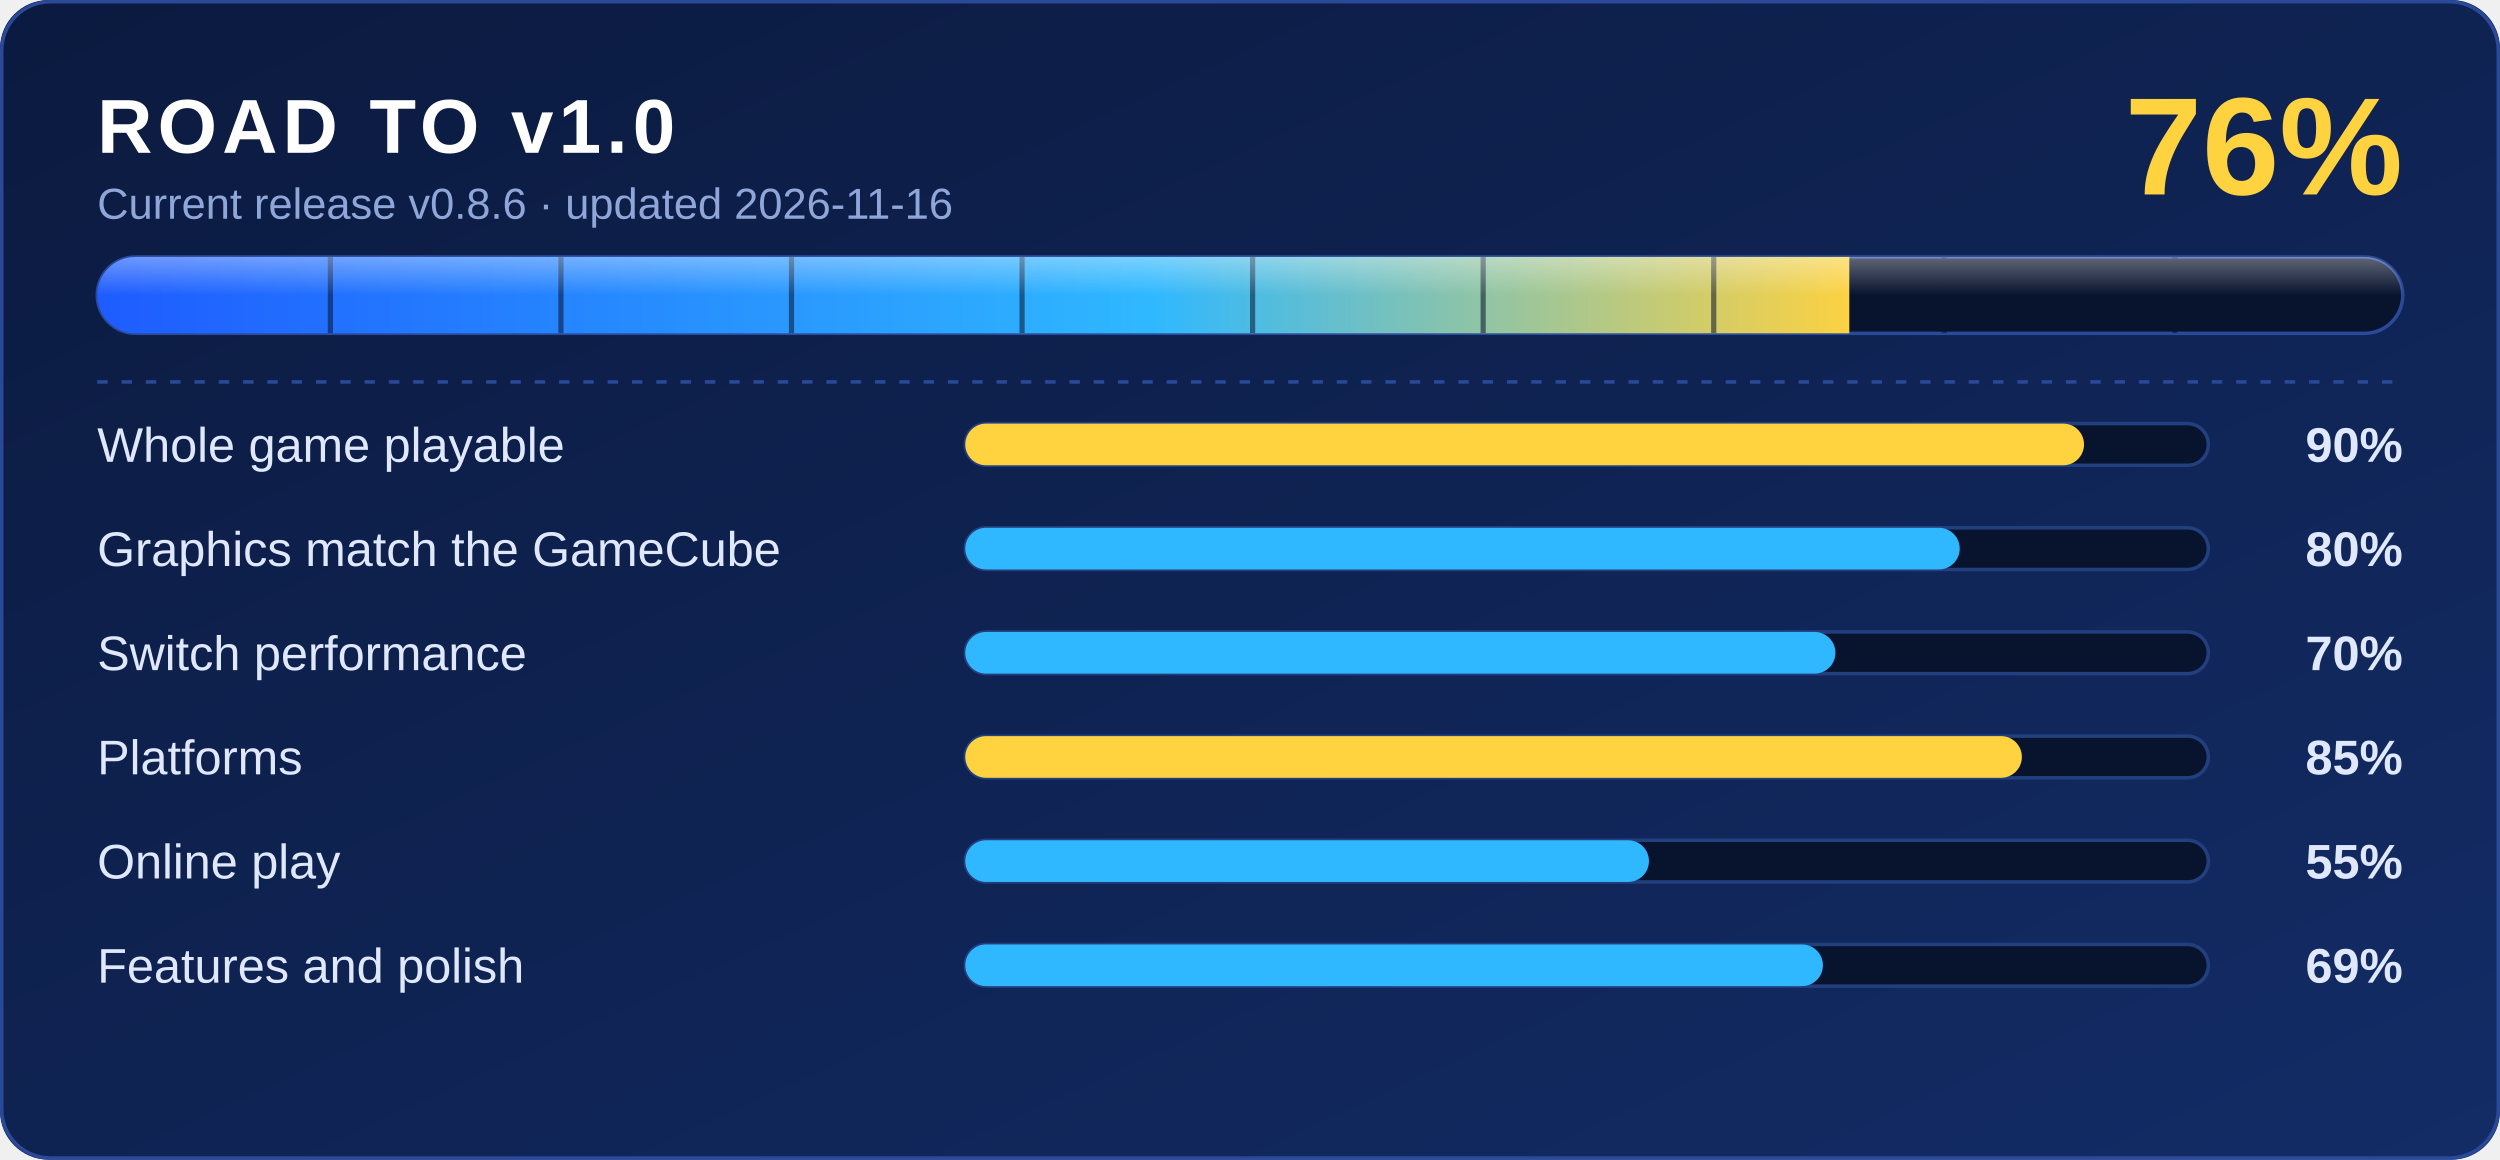
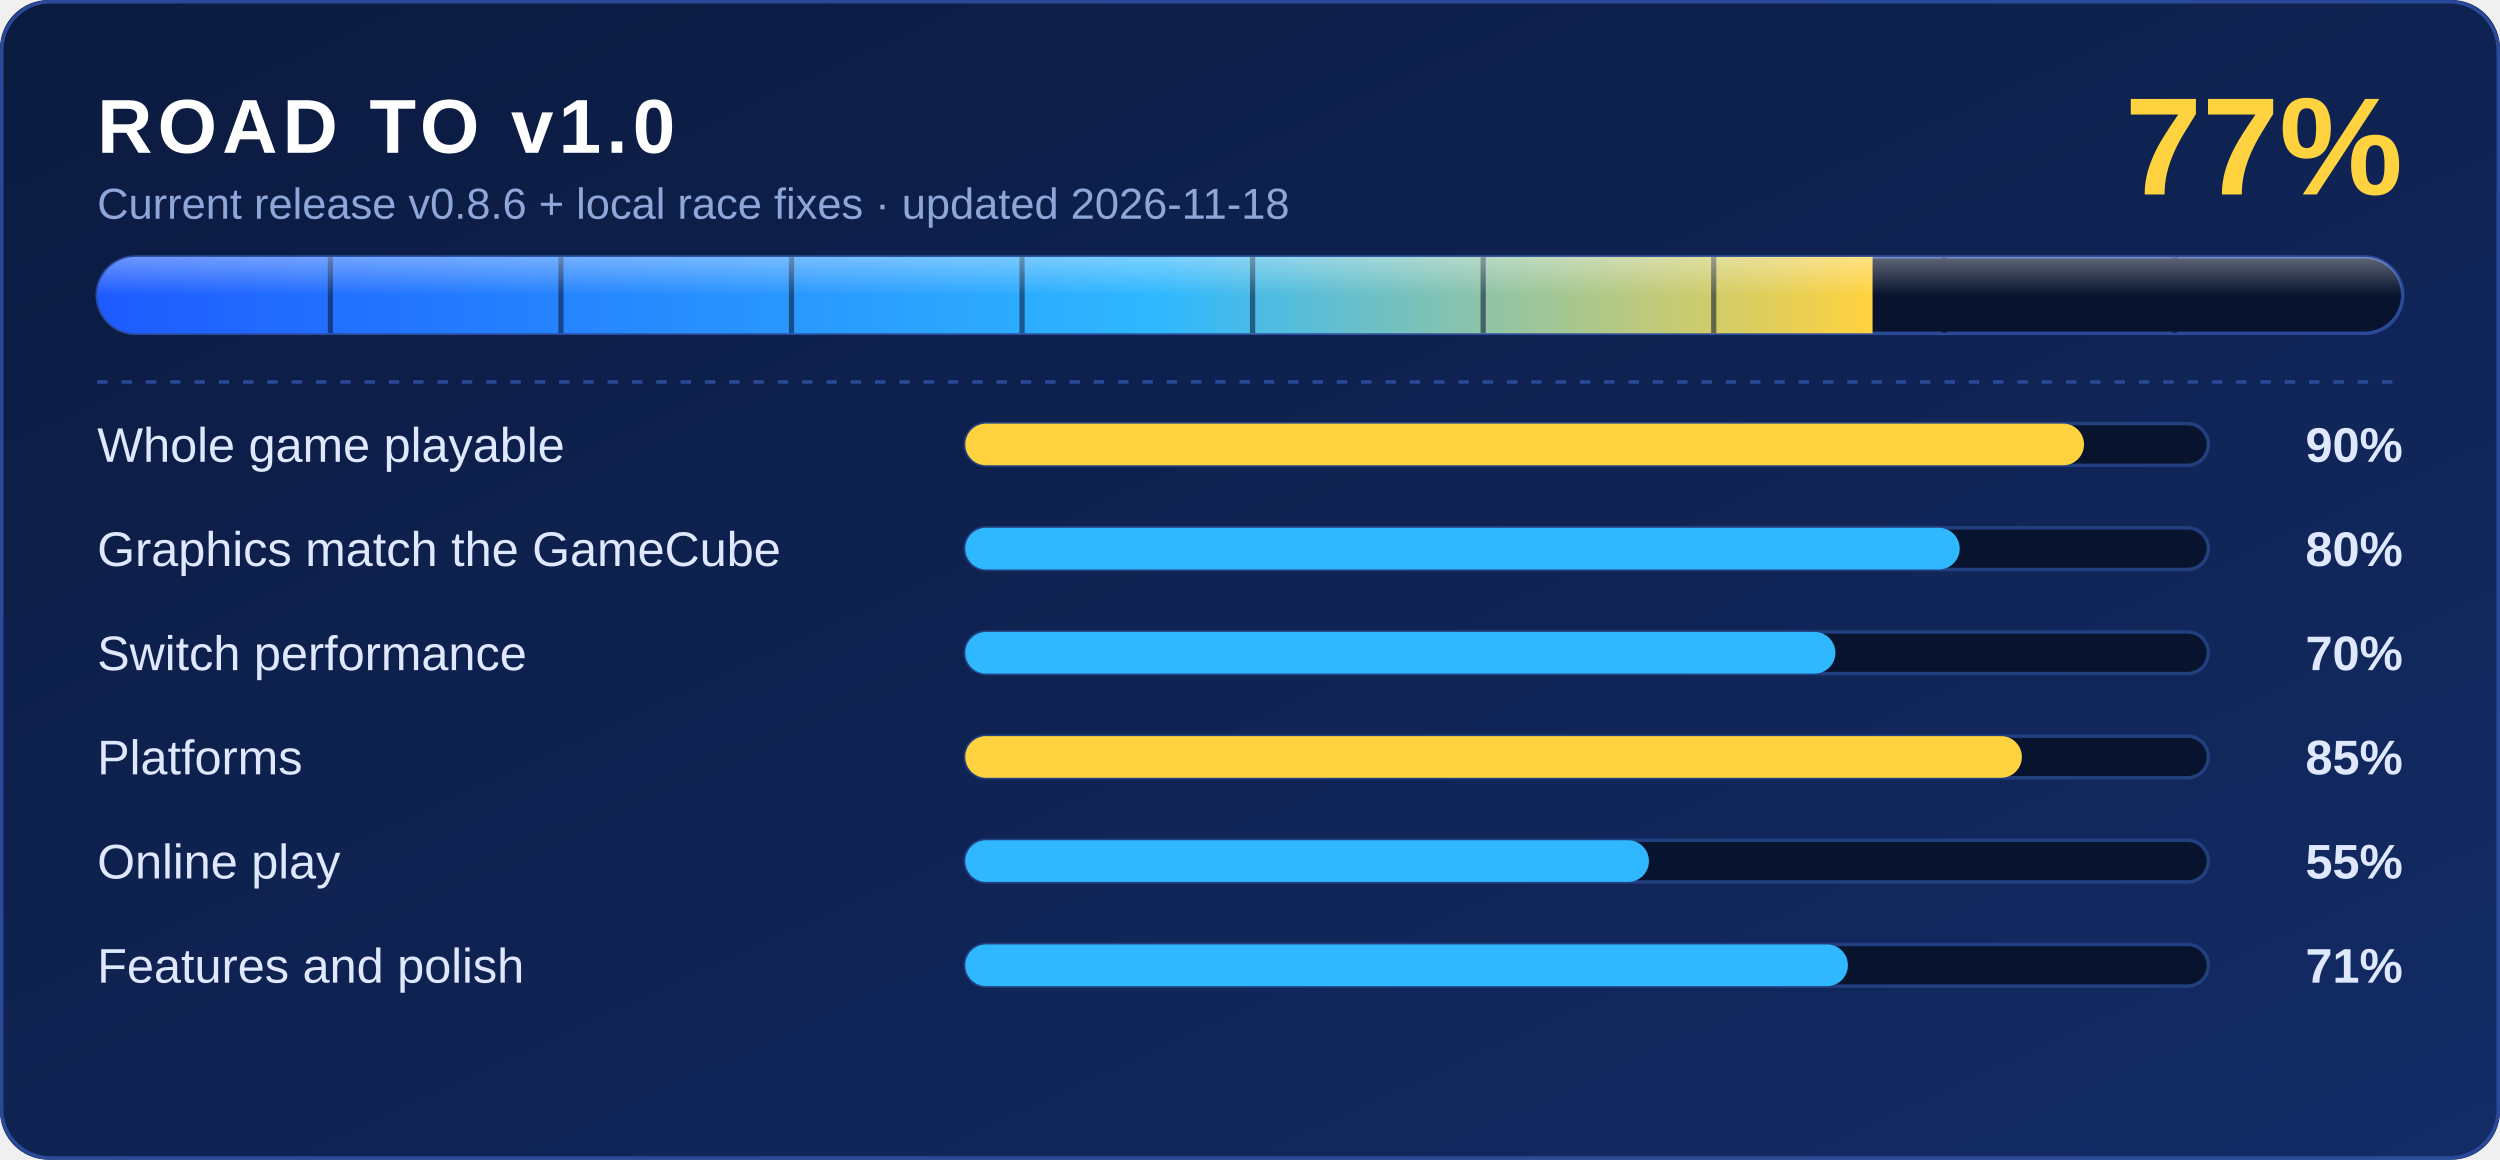
- <svg xmlns="http://www.w3.org/2000/svg" width="720" height="334" viewBox="0 0 720 334" role="img" aria-label="Road to v1.0: 76% done">
+ <svg xmlns="http://www.w3.org/2000/svg" width="720" height="334" viewBox="0 0 720 334" role="img" aria-label="Road to v1.0: 77% done">
  <defs>
    <linearGradient id="bg" x1="0" y1="0" x2="1" y2="1">
      <stop offset="0" stop-color="#0b1a3f" />
      <stop offset="1" stop-color="#132c66" />
    </linearGradient>
    <linearGradient id="fill" x1="0" y1="0" x2="1" y2="0">
      <stop offset="0" stop-color="#1e5bff" />
      <stop offset="0.6" stop-color="#2fb8ff" />
      <stop offset="1" stop-color="#ffd23f" />
    </linearGradient>
    <linearGradient id="shine" x1="0" y1="0" x2="0" y2="1">
      <stop offset="0" stop-color="#fff" stop-opacity="0.35" />
      <stop offset="0.5" stop-color="#fff" stop-opacity="0" />
    </linearGradient>
    <clipPath id="barclip">
      <rect x="28" y="74" width="664" height="22" rx="11" />
    </clipPath>
  </defs>
  <rect width="720" height="334" rx="14" fill="url(#bg)" />
  <rect x="0.5" y="0.5" width="719" height="333" rx="14" fill="none" stroke="#2a4a99" />
  <g font-family="'Segoe UI', -apple-system, 'Helvetica Neue', Arial, sans-serif">
    <text x="28" y="44" fill="#ffffff" font-size="22" font-weight="700" letter-spacing="1.5">ROAD TO v1.0</text>
-     <text x="28" y="63" fill="#8fa6d9" font-size="12.5">Current release v0.8.6 · updated 2026-11-16</text>
-     <text x="692" y="56" fill="#ffd23f" font-size="40" font-weight="800" text-anchor="end">76%</text>
+     <text x="28" y="63" fill="#8fa6d9" font-size="12.5">Current release v0.8.6 + local race fixes · updated 2026-11-18</text>
+     <text x="692" y="56" fill="#ffd23f" font-size="40" font-weight="800" text-anchor="end">77%</text>
    <rect x="28" y="74" width="664" height="22" rx="11" fill="#08132e" stroke="#2a4a99" />
    <g clip-path="url(#barclip)">
-       <rect x="28" y="74" width="504.6" height="22" fill="url(#fill)" />
+       <rect x="28" y="74" width="511.3" height="22" fill="url(#fill)" />
      <rect x="94.4" y="74" width="1.5" height="22" fill="#08132e" opacity="0.55" />
      <rect x="160.8" y="74" width="1.5" height="22" fill="#08132e" opacity="0.55" />
      <rect x="227.2" y="74" width="1.5" height="22" fill="#08132e" opacity="0.55" />
      <rect x="293.6" y="74" width="1.5" height="22" fill="#08132e" opacity="0.55" />
      <rect x="360.0" y="74" width="1.5" height="22" fill="#08132e" opacity="0.55" />
      <rect x="426.4" y="74" width="1.5" height="22" fill="#08132e" opacity="0.55" />
      <rect x="492.8" y="74" width="1.5" height="22" fill="#08132e" opacity="0.55" />
      <rect x="559.2" y="74" width="1.5" height="22" fill="#08132e" opacity="0.55" />
      <rect x="625.6" y="74" width="1.5" height="22" fill="#08132e" opacity="0.55" />
      <rect x="28" y="74" width="664" height="22" fill="url(#shine)" />
    </g>
    <line x1="28" y1="110" x2="692" y2="110" stroke="#2a4a99" stroke-dasharray="3 4" />
    <text x="28" y="133" fill="#dfe8ff" font-size="14">Whole game playable</text>
    <rect x="278" y="122" width="358" height="12" rx="6" fill="#08132e" stroke="#22407f" />
    <rect x="278" y="122" width="322.2" height="12" rx="6" fill="#ffd23f" />
    <text x="692" y="133" fill="#dfe8ff" font-size="14" font-weight="600" text-anchor="end">90%</text>
    <text x="28" y="163" fill="#dfe8ff" font-size="14">Graphics match the GameCube</text>
    <rect x="278" y="152" width="358" height="12" rx="6" fill="#08132e" stroke="#22407f" />
    <rect x="278" y="152" width="286.4" height="12" rx="6" fill="#2fb8ff" />
    <text x="692" y="163" fill="#dfe8ff" font-size="14" font-weight="600" text-anchor="end">80%</text>
    <text x="28" y="193" fill="#dfe8ff" font-size="14">Switch performance</text>
    <rect x="278" y="182" width="358" height="12" rx="6" fill="#08132e" stroke="#22407f" />
    <rect x="278" y="182" width="250.6" height="12" rx="6" fill="#2fb8ff" />
    <text x="692" y="193" fill="#dfe8ff" font-size="14" font-weight="600" text-anchor="end">70%</text>
    <text x="28" y="223" fill="#dfe8ff" font-size="14">Platforms</text>
    <rect x="278" y="212" width="358" height="12" rx="6" fill="#08132e" stroke="#22407f" />
    <rect x="278" y="212" width="304.3" height="12" rx="6" fill="#ffd23f" />
    <text x="692" y="223" fill="#dfe8ff" font-size="14" font-weight="600" text-anchor="end">85%</text>
    <text x="28" y="253" fill="#dfe8ff" font-size="14">Online play</text>
    <rect x="278" y="242" width="358" height="12" rx="6" fill="#08132e" stroke="#22407f" />
    <rect x="278" y="242" width="196.9" height="12" rx="6" fill="#2fb8ff" />
    <text x="692" y="253" fill="#dfe8ff" font-size="14" font-weight="600" text-anchor="end">55%</text>
    <text x="28" y="283" fill="#dfe8ff" font-size="14">Features and polish</text>
    <rect x="278" y="272" width="358" height="12" rx="6" fill="#08132e" stroke="#22407f" />
-     <rect x="278" y="272" width="247.0" height="12" rx="6" fill="#2fb8ff" />
-     <text x="692" y="283" fill="#dfe8ff" font-size="14" font-weight="600" text-anchor="end">69%</text>
+     <rect x="278" y="272" width="254.2" height="12" rx="6" fill="#2fb8ff" />
+     <text x="692" y="283" fill="#dfe8ff" font-size="14" font-weight="600" text-anchor="end">71%</text>
  </g>
</svg>
